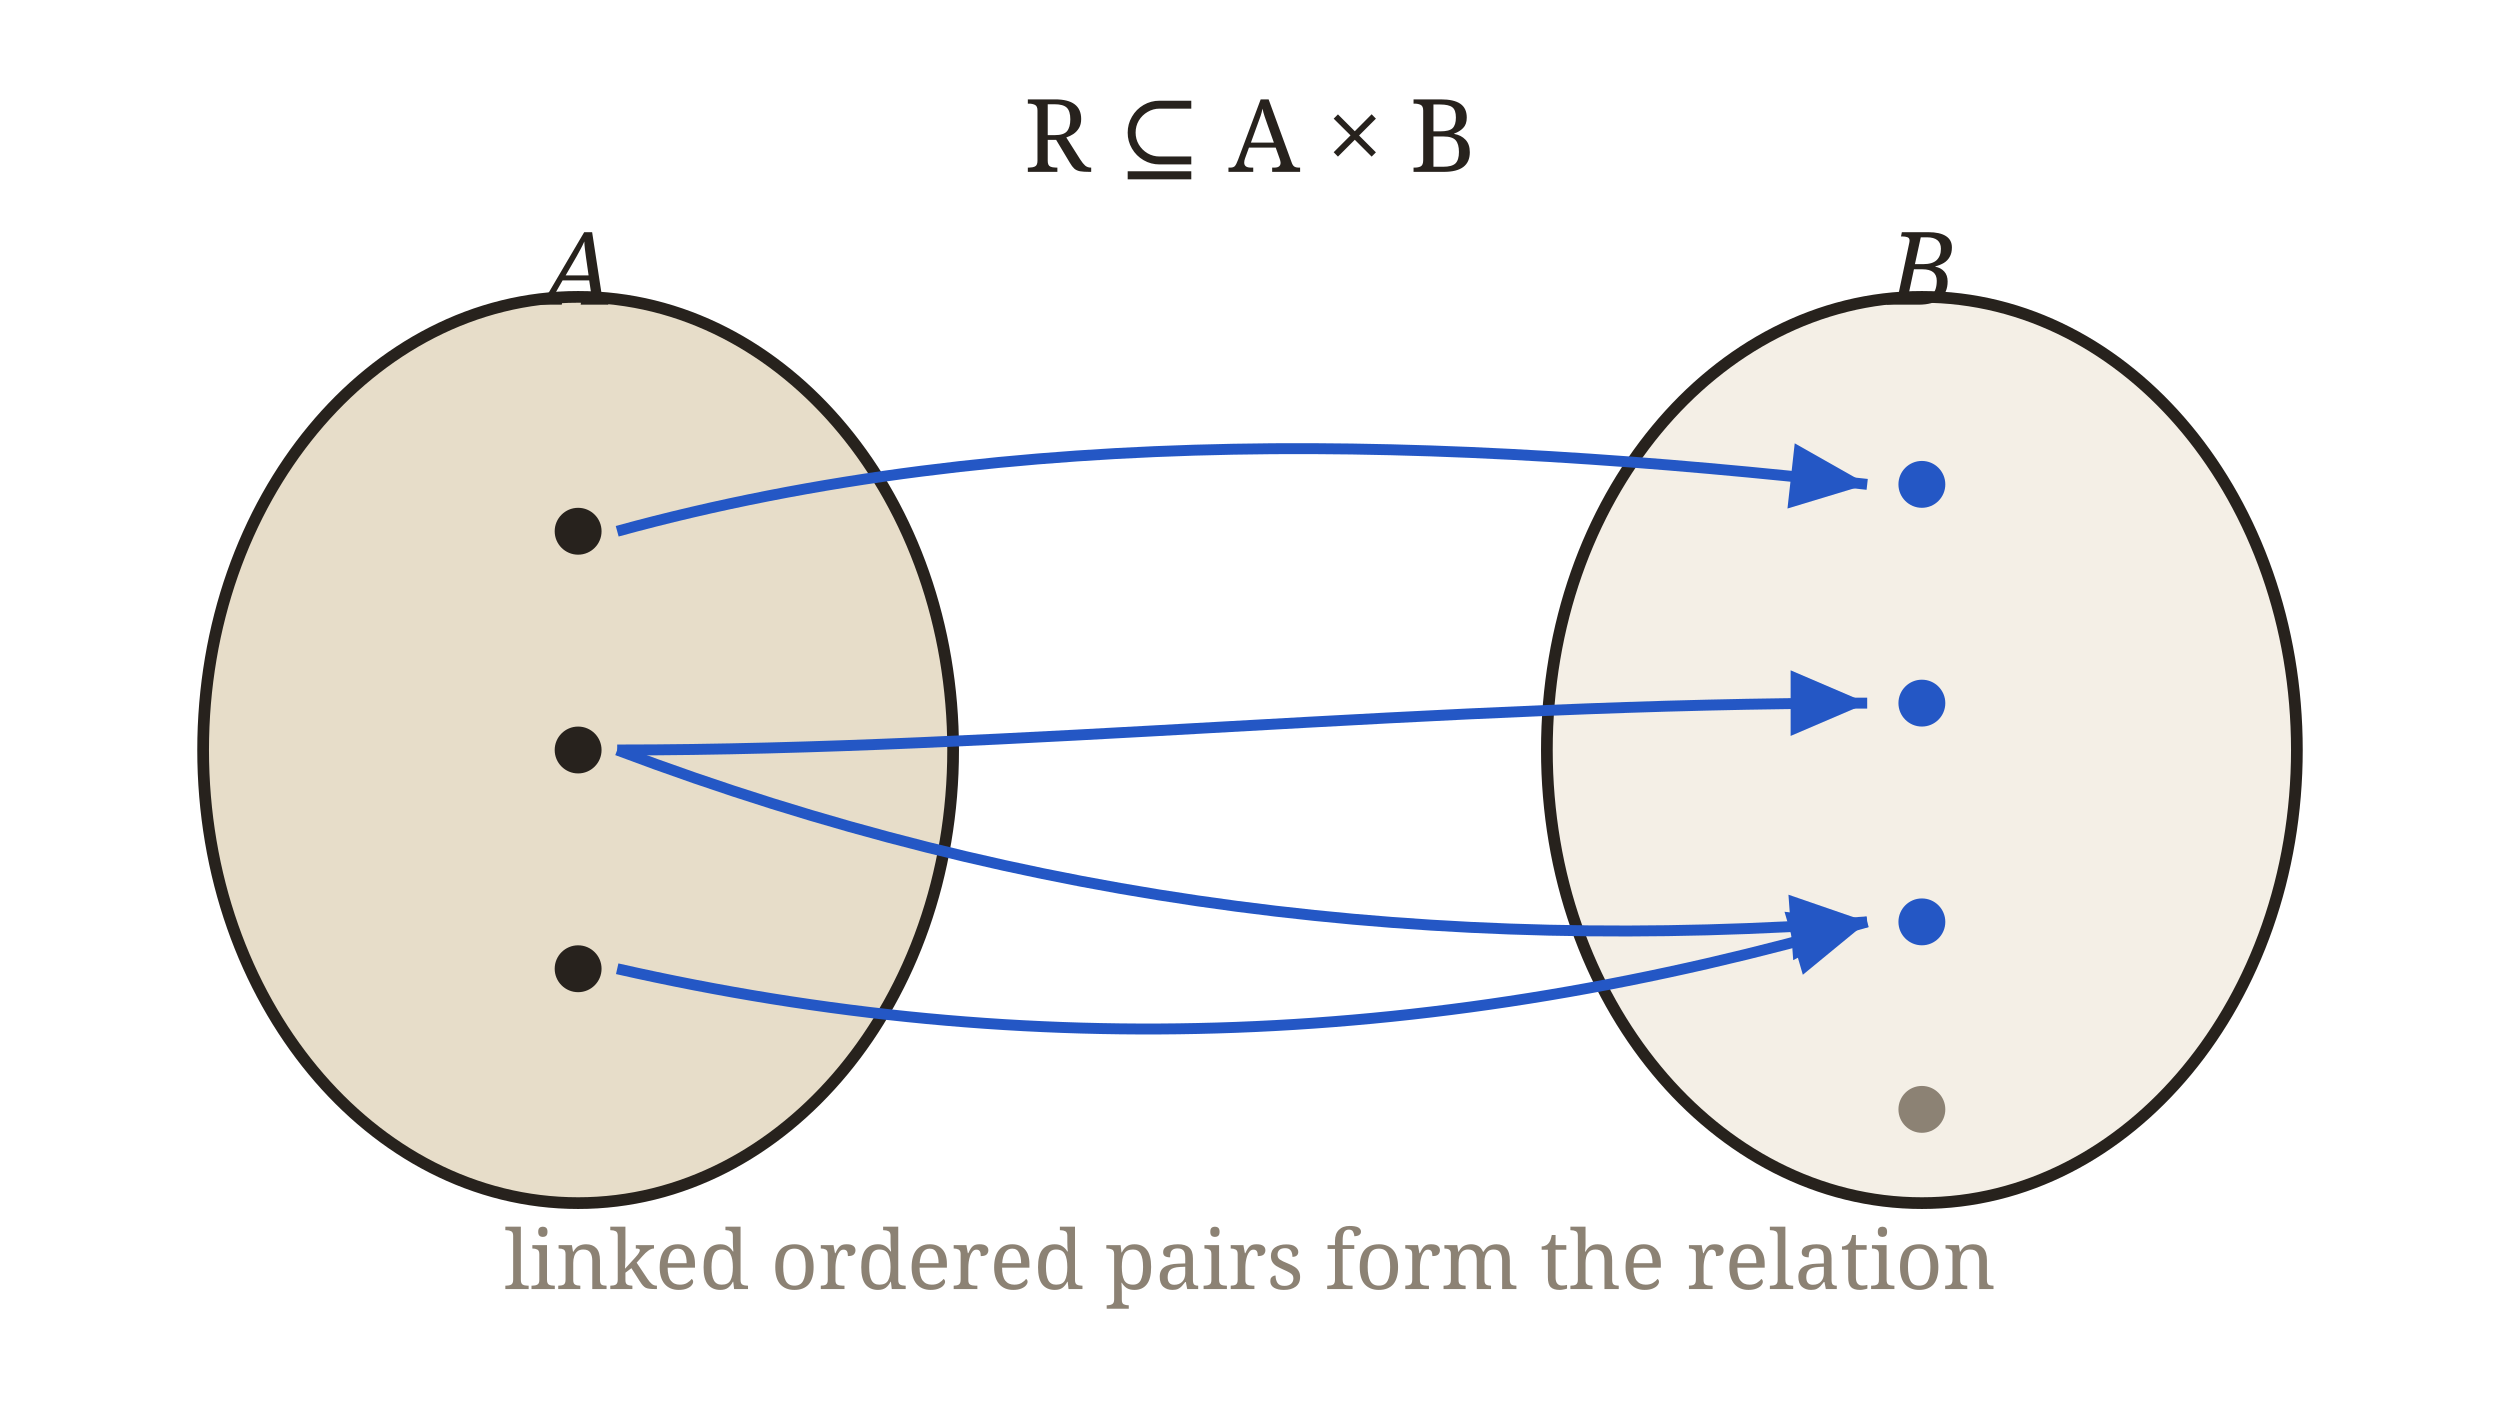
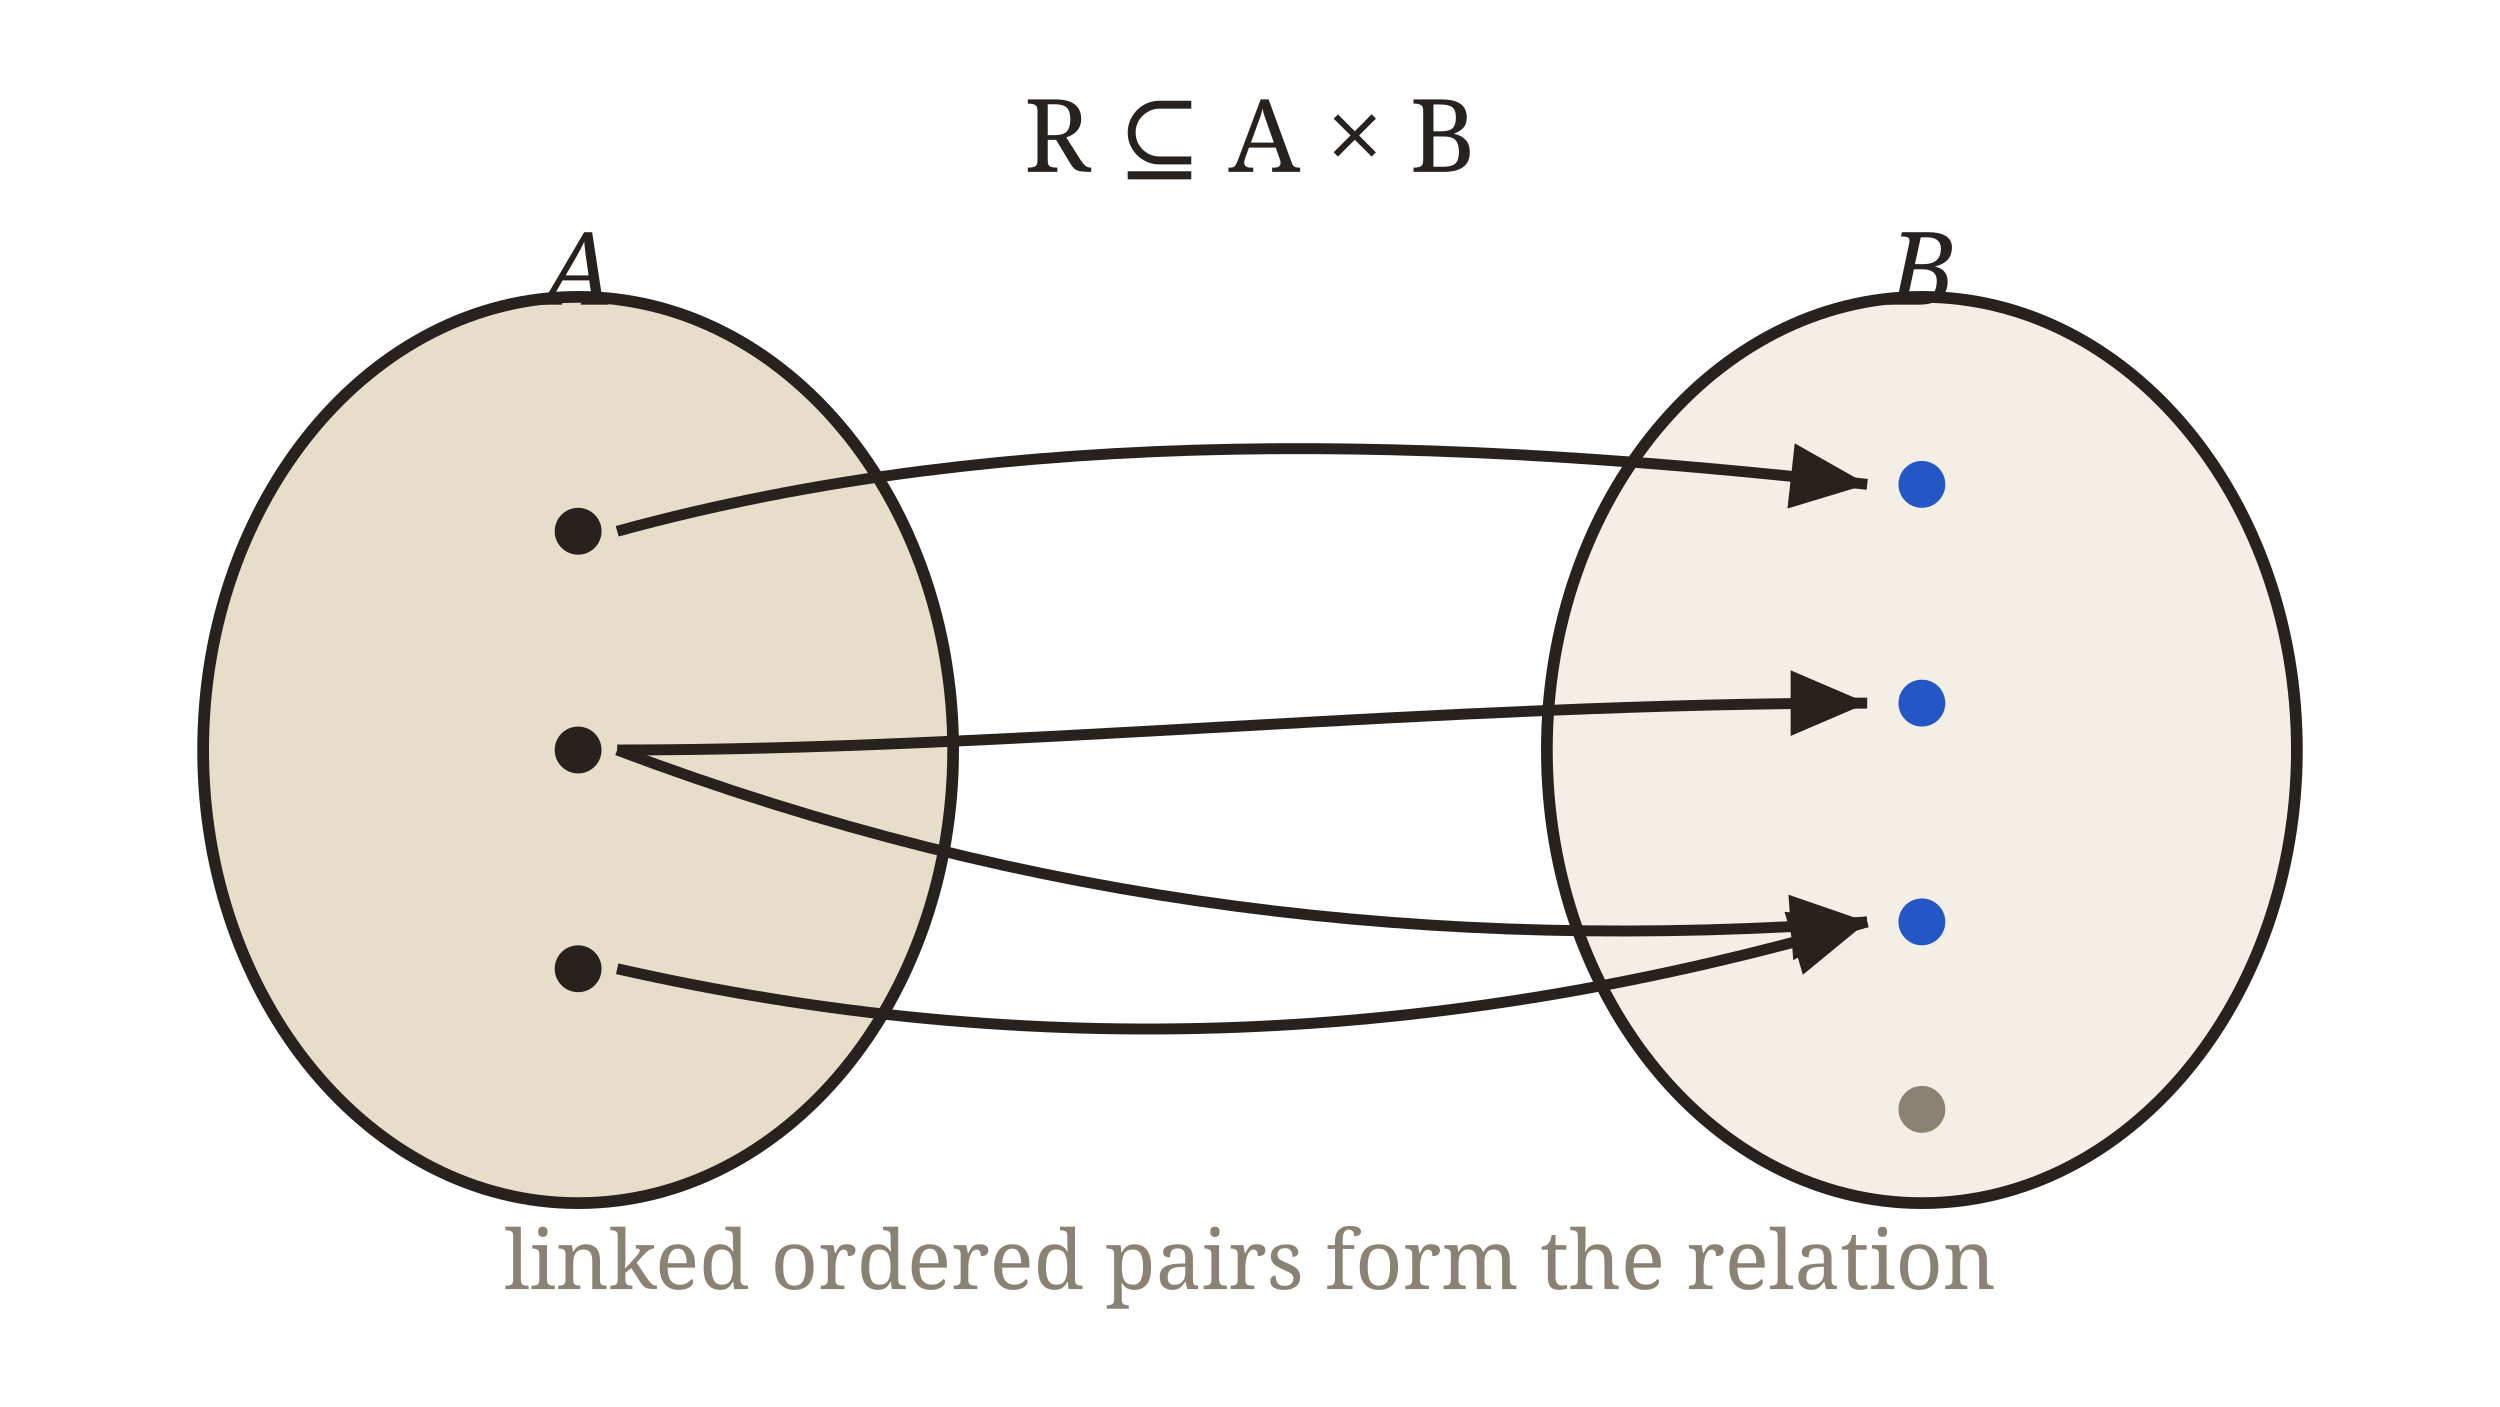
<svg xmlns="http://www.w3.org/2000/svg" viewBox="0 0 320 180" font-family="'Newsreader',Georgia,serif" role="img">
  <defs>
    <marker id="arrow" markerWidth="9" markerHeight="9" refX="7" refY="3" orient="auto">
-       <path d="M0,0 L7,3 L0,6 Z" fill="var(--dia-acc,#2457c5)" />
+       <path d="M0,0 L7,3 L0,6 Z" fill="var(--dia-ink,#27221d)" />
    </marker>
  </defs>
  <text x="160" y="22" font-size="13" text-anchor="middle" fill="var(--dia-ink,#27221d)">R ⊆ A × B</text>
  <ellipse cx="74" cy="96" rx="48" ry="58" fill="var(--dia-fill,#e7ddc9)" stroke="var(--dia-ink,#27221d)" stroke-width="1.5" />
  <ellipse cx="246" cy="96" rx="48" ry="58" fill="var(--dia-fill2,#f4efe6)" stroke="var(--dia-ink,#27221d)" stroke-width="1.5" />
  <text x="74" y="39" font-size="13" text-anchor="middle" fill="var(--dia-ink,#27221d)" font-style="italic">A</text>
  <text x="246" y="39" font-size="13" text-anchor="middle" fill="var(--dia-ink,#27221d)" font-style="italic">B</text>
  <circle cx="74" cy="68" r="3" fill="var(--dia-ink,#27221d)" />
  <circle cx="74" cy="96" r="3" fill="var(--dia-ink,#27221d)" />
  <circle cx="74" cy="124" r="3" fill="var(--dia-ink,#27221d)" />
  <circle cx="246" cy="62" r="3" fill="var(--dia-acc,#2457c5)" />
  <circle cx="246" cy="90" r="3" fill="var(--dia-acc,#2457c5)" />
  <circle cx="246" cy="118" r="3" fill="var(--dia-acc,#2457c5)" />
  <circle cx="246" cy="142" r="3" fill="var(--dia-mut,#8c8274)" />
-   <path d="M79,68 C130,54 185,56 239,62" fill="none" stroke="var(--dia-acc,#2457c5)" stroke-width="1.4" marker-end="url(#arrow)" />
-   <path d="M79,96 C130,96 184,90 239,90" fill="none" stroke="var(--dia-acc,#2457c5)" stroke-width="1.4" marker-end="url(#arrow)" />
-   <path d="M79,96 C132,116 184,122 239,118" fill="none" stroke="var(--dia-acc,#2457c5)" stroke-width="1.4" marker-end="url(#arrow)" />
-   <path d="M79,124 C132,136 184,134 239,118" fill="none" stroke="var(--dia-acc,#2457c5)" stroke-width="1.4" marker-end="url(#arrow)" />
+   <path d="M79,68 C130,54 185,56 239,62" fill="none" stroke="var(--dia-ink,#27221d)" stroke-width="1.4" marker-end="url(#arrow)" />
+   <path d="M79,96 C130,96 184,90 239,90" fill="none" stroke="var(--dia-ink,#27221d)" stroke-width="1.4" marker-end="url(#arrow)" />
+   <path d="M79,96 C132,116 184,122 239,118" fill="none" stroke="var(--dia-ink,#27221d)" stroke-width="1.4" marker-end="url(#arrow)" />
+   <path d="M79,124 C132,136 184,134 239,118" fill="none" stroke="var(--dia-ink,#27221d)" stroke-width="1.4" marker-end="url(#arrow)" />
  <text x="160" y="165" font-size="10.5" text-anchor="middle" fill="var(--dia-mut,#8c8274)">linked ordered pairs form the relation</text>
</svg>
